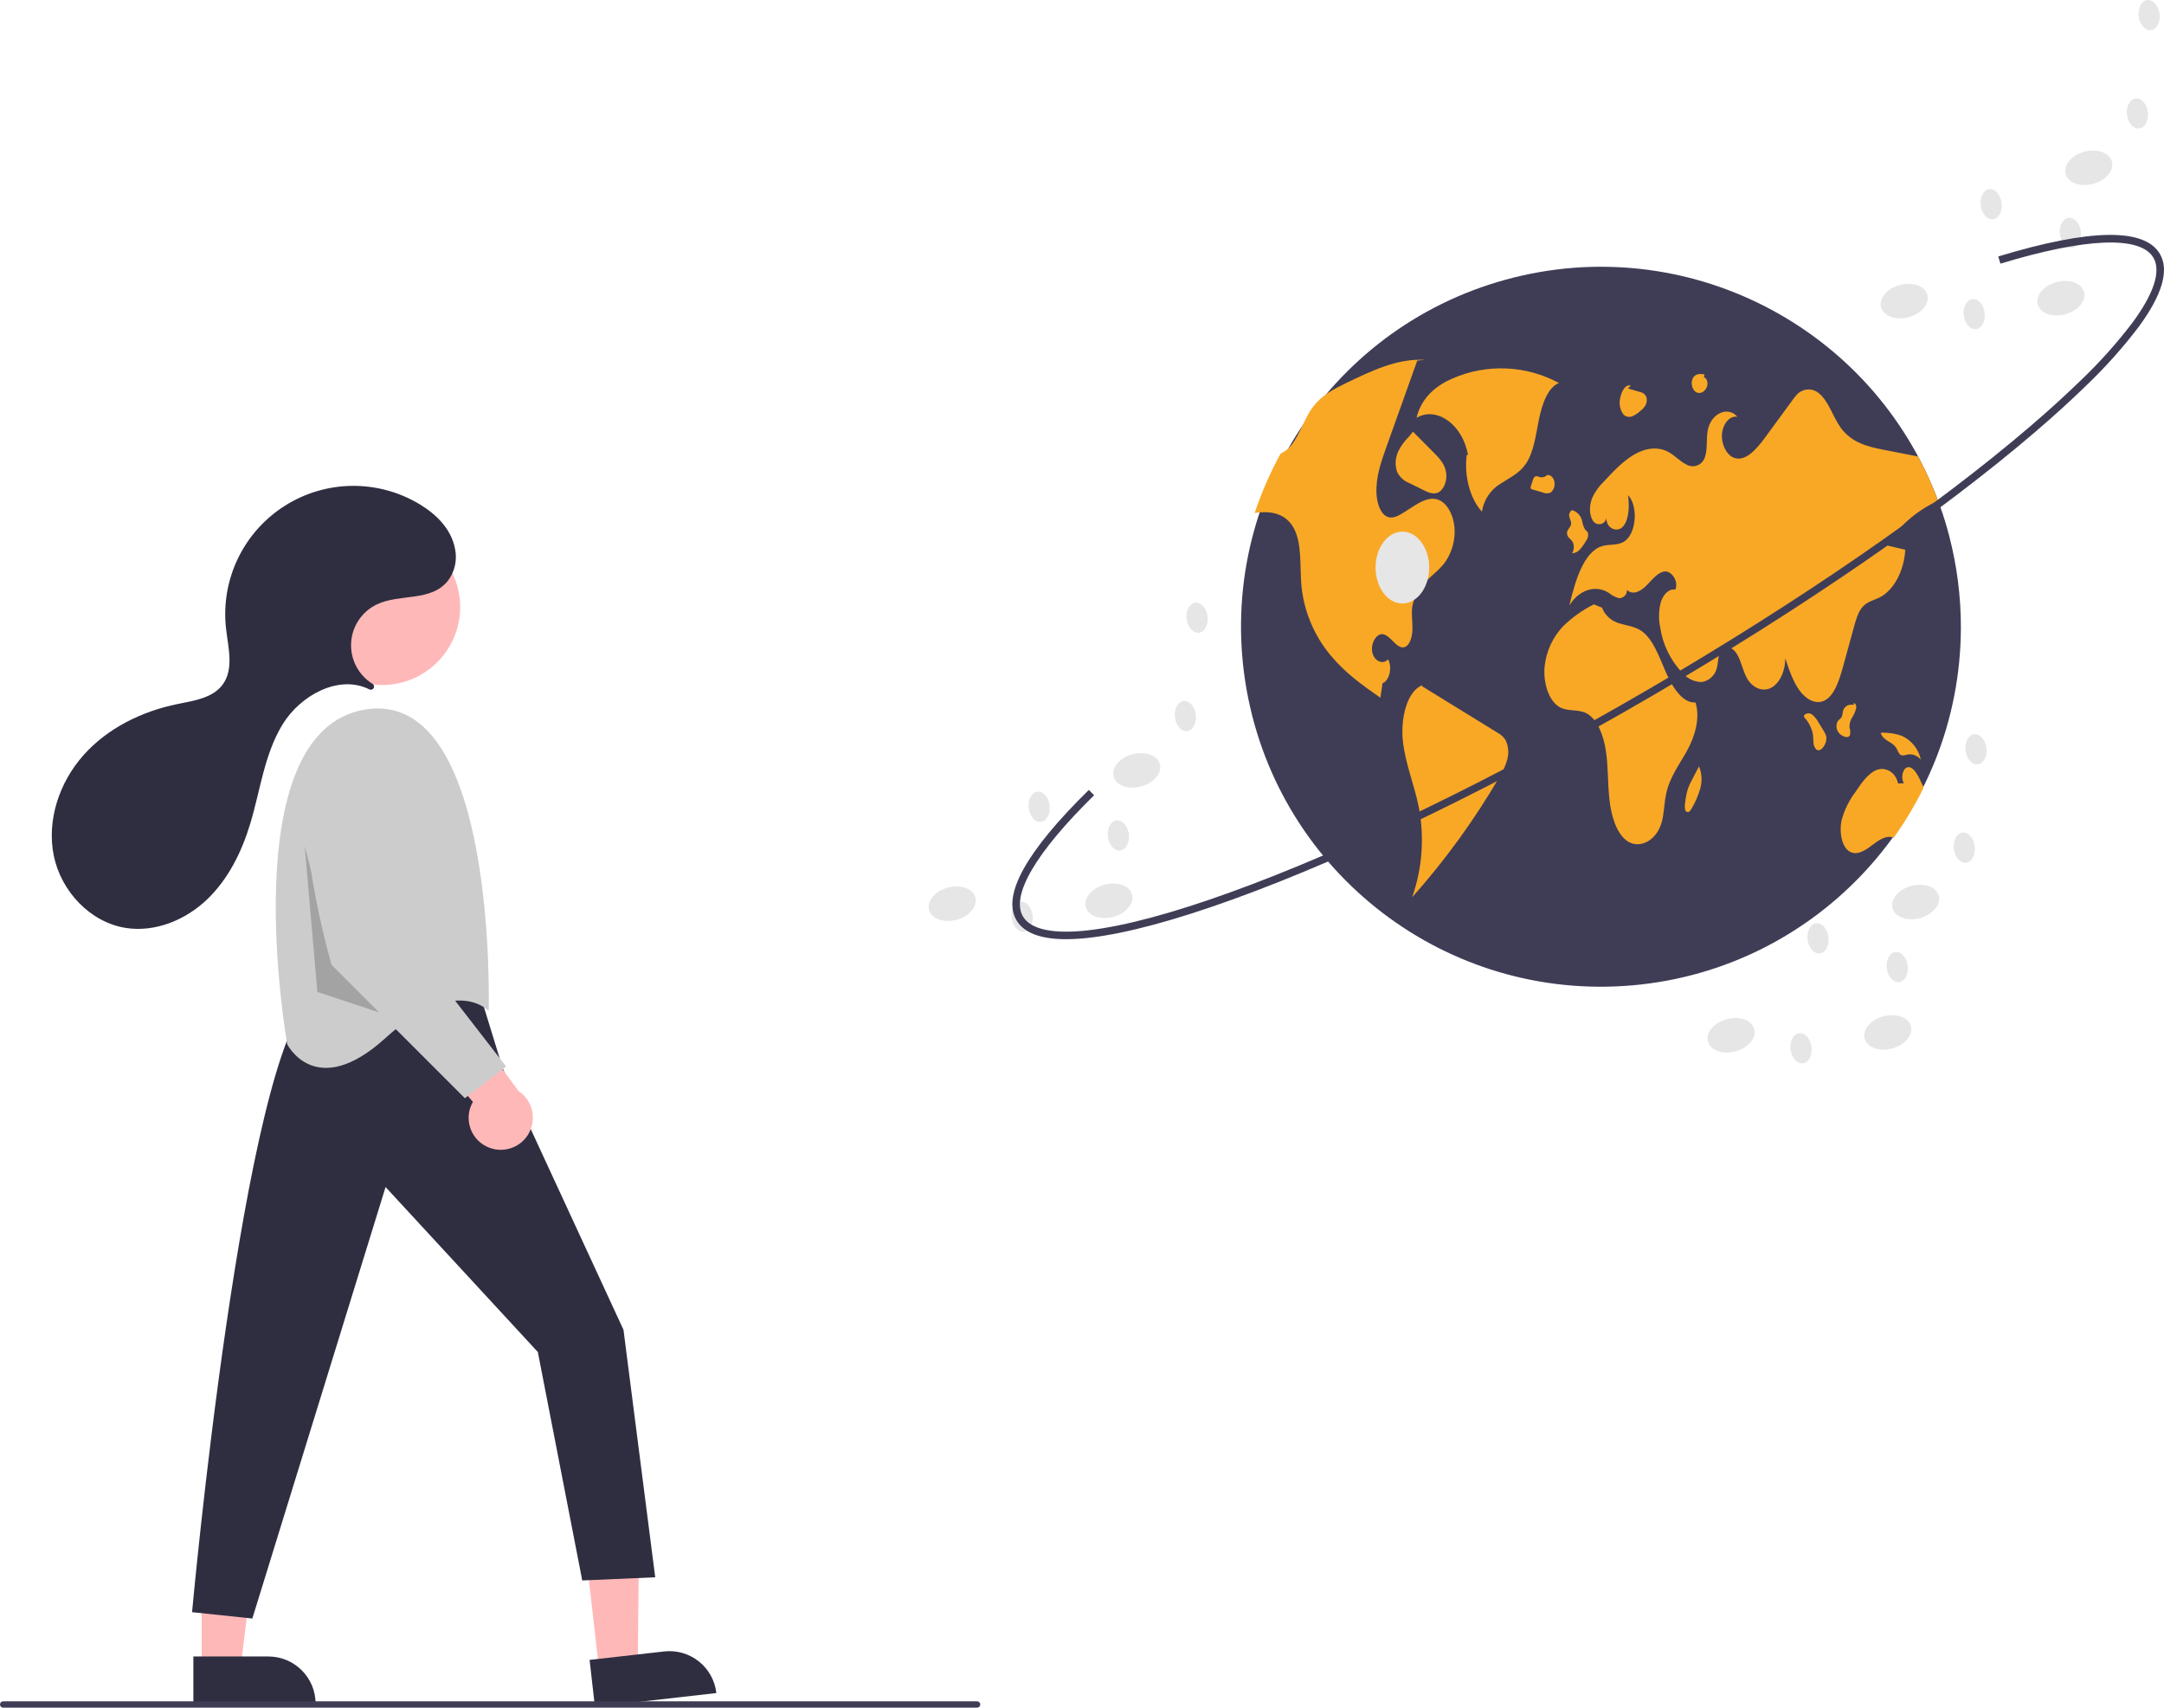
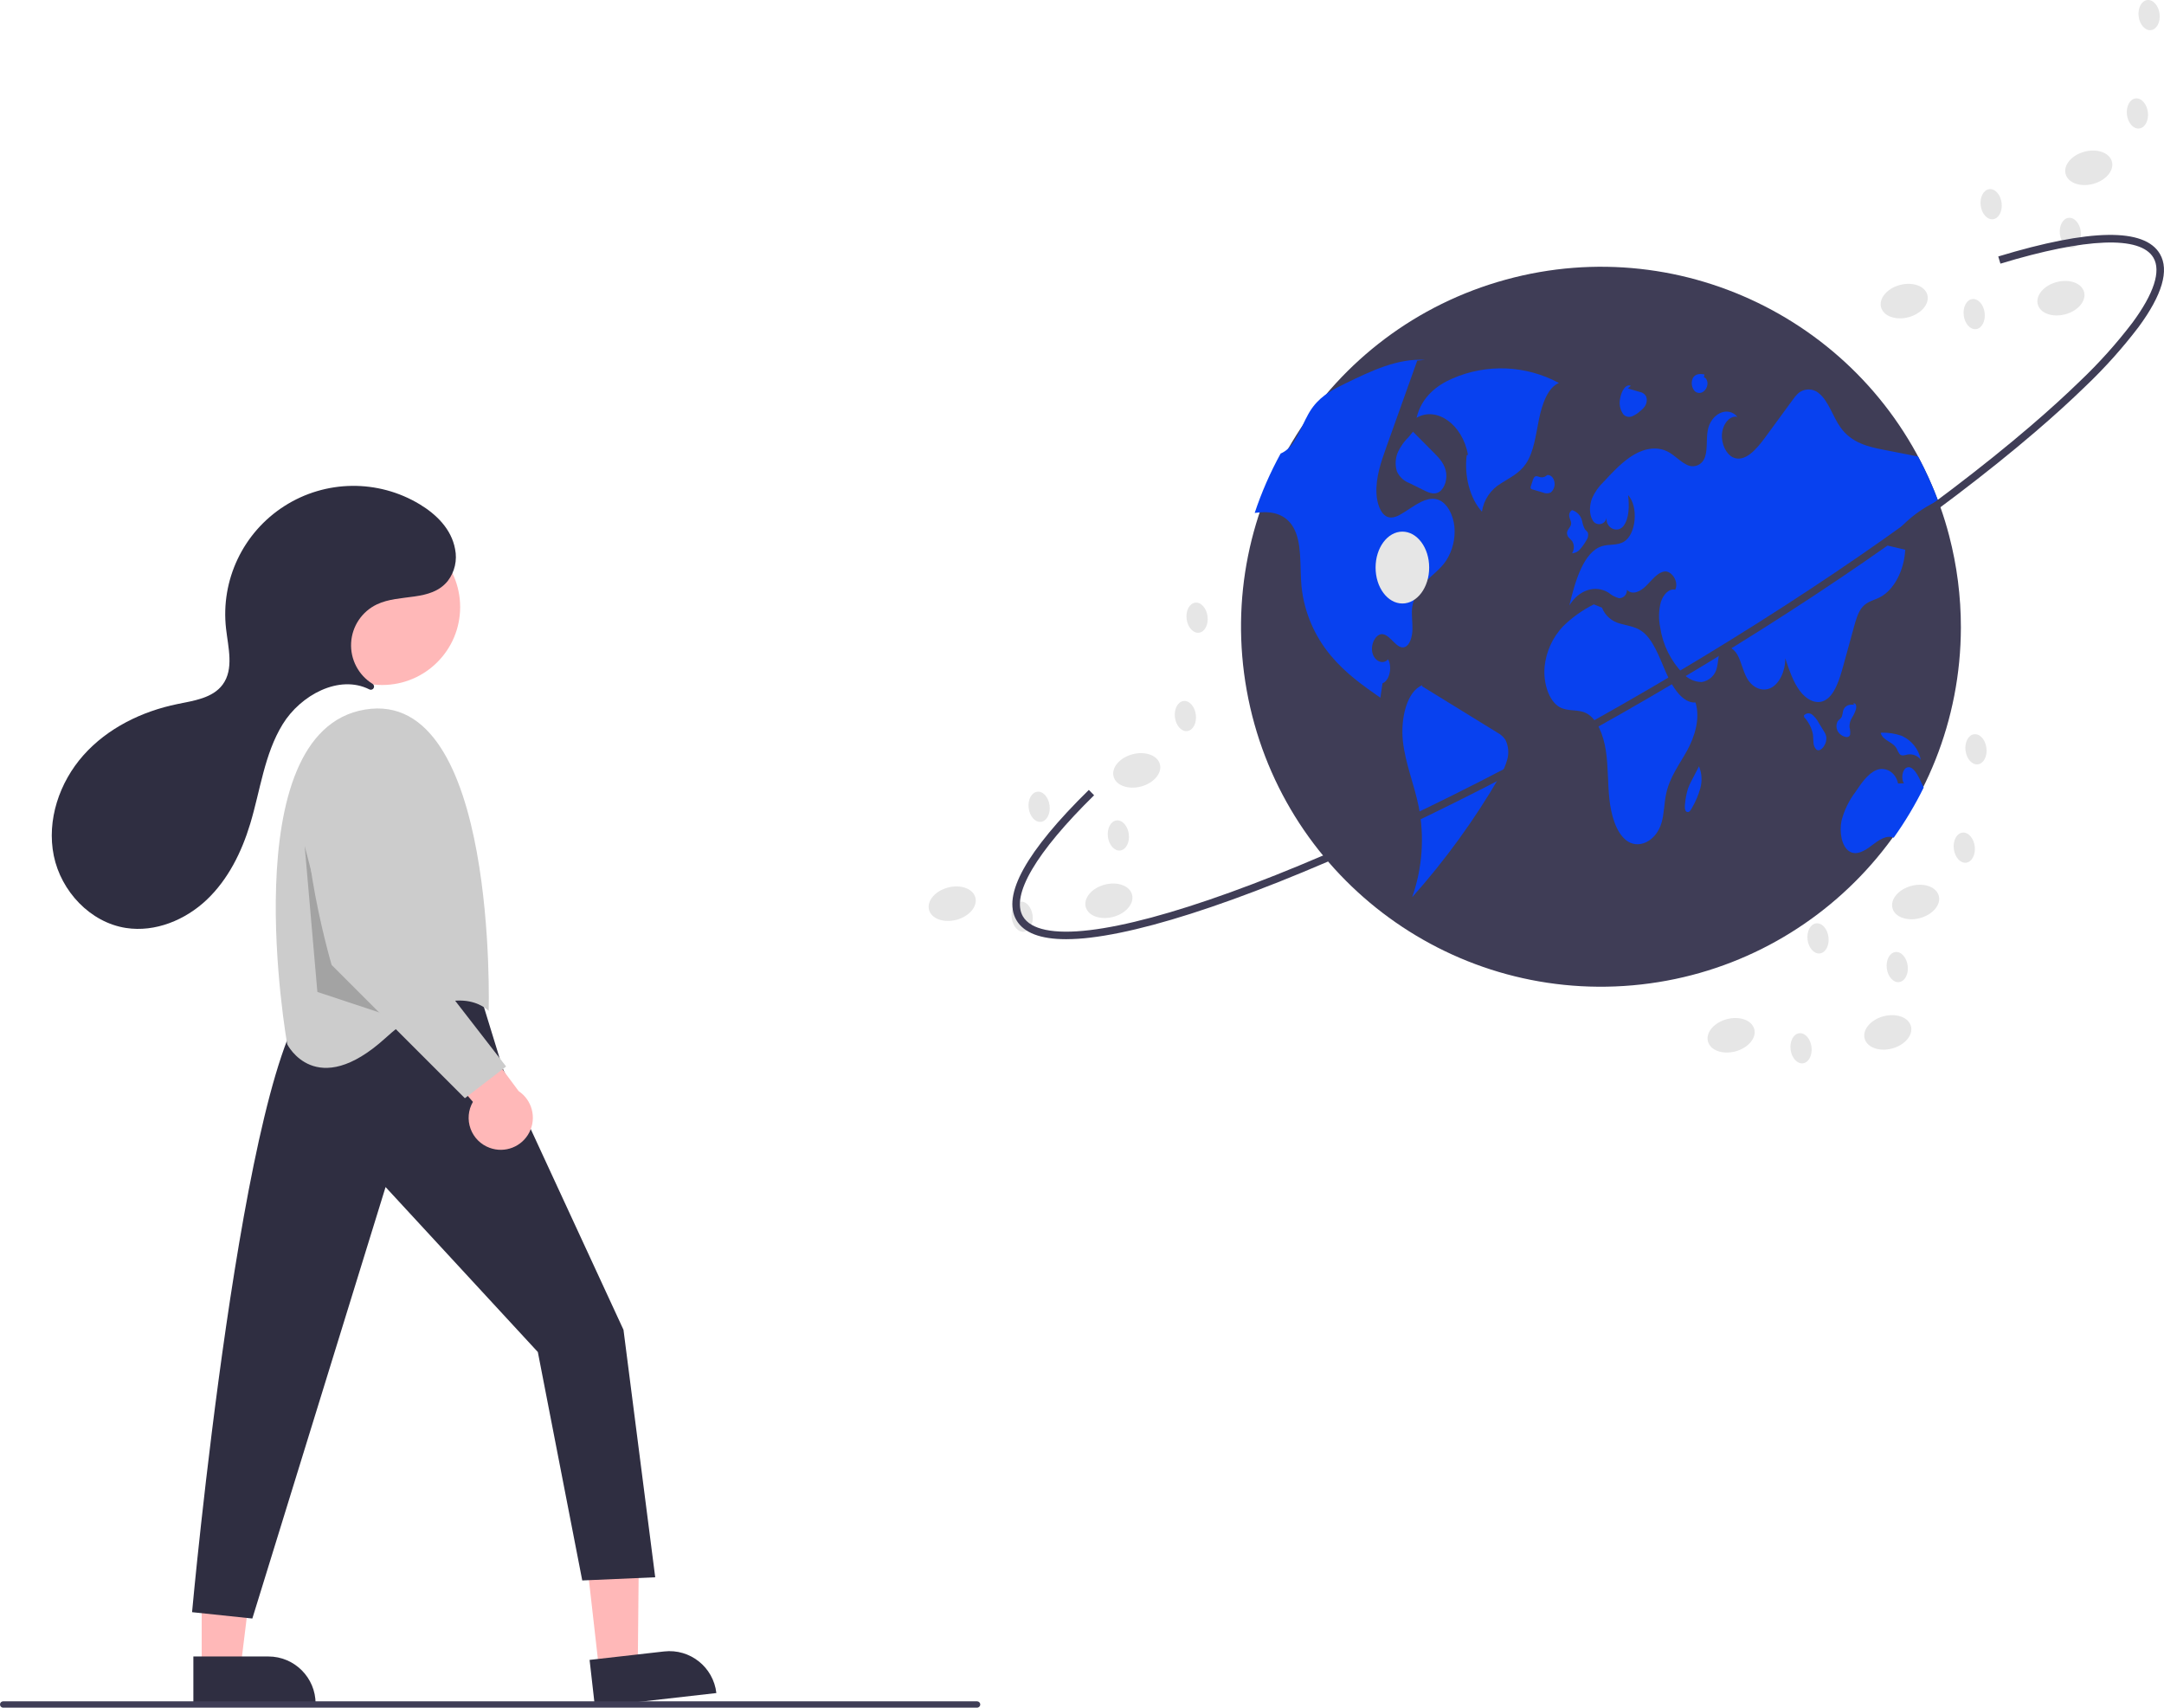
<svg xmlns="http://www.w3.org/2000/svg" data-name="Layer 1" width="682.157" height="538.251" viewBox="0 0 682.157 538.251">
  <polygon points="188.862 526.385 201.044 525.001 201.509 477.358 183.53 479.399 188.862 526.385" fill="#ffb8b8" />
  <path d="M484.742,714.522l-38.285,4.344h0l-1.679-14.792h0l23.493-2.666a14.887,14.887,0,0,1,16.47,13.113h0Z" transform="translate(-258.9217 -180.8744)" fill="#2f2e41" />
  <polygon points="63.582 525.623 75.842 525.623 81.674 478.334 63.58 478.336 63.582 525.623" fill="#ffb8b8" />
  <path d="M358.408,717.88l-38.531.002h0l-.001-14.887h0l23.644-.001A14.887,14.887,0,0,1,358.408,717.88Z" transform="translate(-258.9217 -180.8744)" fill="#2f2e41" />
  <path d="M410.465,495.03l7,22.769,38,82.231,10,78-23,1-14-72-48-52-42,136-19-2s16-176,38-194C357.465,495.03,393.465,478.03,410.465,495.03Z" transform="translate(-258.9217 -180.8744)" fill="#2f2e41" />
  <circle cx="120.492" cy="191.348" r="24.561" fill="#ffb8b8" />
  <path d="M412.965,499.53s3-102-39-95-24.5,105.5-24.5,105.5,9,18,31-2S412.965,499.53,412.965,499.53Z" transform="translate(-258.9217 -180.8744)" fill="#ccc" />
  <polygon points="96.044 266.656 105.927 304.539 120.984 319.597 100.044 312.656 96.044 266.656" opacity="0.2" style="isolation:isolate" />
  <path d="M413.276,542.668a10.056,10.056,0,0,1-5.277-14.488L384.64,501.137l18.414-2.397,19.359,26.048a10.11,10.11,0,0,1-9.137,17.88Z" transform="translate(-258.9217 -180.8744)" fill="#ffb8b8" />
  <path d="M384.835,425.306l2.63,51.724,31,40-13,10-42-42s-15-51-4-66c4.125-5.625,8.672-7.172,12.744-6.908A13.78,13.78,0,0,1,384.835,425.306Z" transform="translate(-258.9217 -180.8744)" fill="#ccc" />
  <path d="M376.493,398.03a1.014,1.014,0,0,0-.143-1.617,14.283,14.283,0,0,1,1.376-25.037c7.221-3.443,17.006-.764,22.344-7.38a12.409,12.409,0,0,0,2.303-10.077c-1.152-6.249-5.849-10.889-11.11-14.07a40.429,40.429,0,0,0-61.089,39.134c.679,6.014,2.535,12.758-1.041,17.641-3.147,4.297-9.088,5.103-14.307,6.171-11.193,2.29-21.992,7.574-29.588,16.108s-11.648,20.508-9.358,31.701,11.478,21.03,22.771,22.765c9.192,1.412,18.683-2.491,25.433-8.888s11.016-15.035,13.708-23.937c3.194-10.565,4.454-21.95,10.221-31.362,5.643-9.21,17.804-15.812,27.335-11.015a1.022,1.022,0,0,0,1.147-.137Z" transform="translate(-258.9217 -180.8744)" fill="#2f2e41" />
  <path d="M566.922,719.126h-307a1,1,0,0,1,0-2h307a1,1,0,0,1,0,2Z" transform="translate(-258.9217 -180.8744)" fill="#3f3d56" />
  <path d="M877.051,378.654a113.455,113.455,0,1,1-7.183-39.952c.247.666.489,1.332.723,2.005v.006q1.571,4.435,2.767,9.036A114.225,114.225,0,0,1,877.051,378.654Z" transform="translate(-258.9217 -180.8744)" fill="#3f3d56" />
-   <path d="M750.335,301.592a38.323,38.323,0,0,0-33.644-1.376c-4.704,2.047-9.657,5.72-11.226,12.351,6.347-3.746,14.562,2.172,16.195,11.666l-.381.105c-.863,6.576,1.063,13.735,4.791,17.812a12.528,12.528,0,0,1,6.013-8.918c2.739-1.801,5.769-3.109,7.86-6.204,2.479-3.669,3.108-9.032,4.092-13.924S746.888,302.955,750.335,301.592Z" transform="translate(-258.9217 -180.8744)" fill="#f9a826" />
-   <path d="M714.808,357.549c-1.758,2.64-4.106,4.296-6.212,6.358a14.301,14.301,0,0,0-4.518,8.446c-.267,2.297.146,4.632.089,6.955-.057,2.322-.831,4.937-2.411,5.514-2.494.901-4.398-3.731-6.961-4.055-2.037-.254-3.871,2.951-3.281,5.73s3.363,4.01,4.956,2.196c1.44,2.418.425,6.802-1.739,7.545-.229,1.523-.457,3.04-.679,4.562-5.47-3.826-10.997-7.716-15.648-13.319a40.429,40.429,0,0,1-9.214-21.778c-.603-6.441.292-13.808-2.665-18.764-2.367-3.966-6.428-4.842-10.083-4.594-.666.044-1.339.121-2.005.203a112.966,112.966,0,0,1,8.179-18.719,8.014,8.014,0,0,0,2.05-1.276c3.401-2.887,4.912-8.731,7.672-12.774q.267-.39.552-.761c2.824-3.687,6.606-5.584,10.261-7.348,8.091-3.928,16.416-7.907,24.957-7.361l-2.43.235q-4.255,11.917-8.516,23.834-.647,1.827-1.307,3.661c-1.612,4.518-3.274,9.328-3.027,14.385.146,2.995,1.187,6.193,3.166,7.221,1.847.952,3.864-.216,5.647-1.371.755-.482,1.504-.965,2.259-1.453,2.71-1.745,5.711-3.534,8.573-2.367,2.621,1.066,4.556,4.626,4.924,8.465A16.924,16.924,0,0,1,714.808,357.549Z" transform="translate(-258.9217 -180.8744)" fill="#f9a826" />
-   <path d="M730.923,411.789q-11.87-7.309-23.741-14.617l.134-.346c-4.92,1.874-6.963,10.62-6.15,17.772s3.57,13.546,4.963,20.515a54.454,54.454,0,0,1-2.053,28.573,234.003,234.003,0,0,0,27.489-37.879,20.265,20.265,0,0,0,2.487-5.514,8.771,8.771,0,0,0-.581-6.238A6.946,6.946,0,0,0,730.923,411.789Z" transform="translate(-258.9217 -180.8744)" fill="#f9a826" />
-   <path d="M699.691,323.145a8.751,8.751,0,0,0-.401,6.364,7.054,7.054,0,0,0,3.941,3.65l4.373,2.167c1.455.721,3.023,1.449,4.505.856,1.789-.716,3.029-3.52,2.708-6.123-.341-2.77-2.088-4.676-3.702-6.298q-3.39-3.406-6.78-6.812l-1.274,1.56A17.009,17.009,0,0,0,699.691,323.145Z" transform="translate(-258.9217 -180.8744)" fill="#f9a826" />
-   <path d="M853.611,352.758q2.951.695,5.901,1.39c-.343,6.644-3.636,12.793-8.052,15.02-1.84.927-3.89,1.269-5.413,3.001-1.377,1.574-2.075,4.023-2.716,6.365q-1.685,6.13-3.37,12.26c-1.206,4.404-2.754,9.296-5.889,10.883-2.69,1.364-5.768-.305-7.837-3.103-2.069-2.798-3.331-6.561-4.556-10.229.076,3.998-1.783,7.919-4.417,9.309-2.64,1.39-5.851.133-7.615-2.97-1.269-2.227-1.796-5.165-3.04-7.424-1.244-2.259-3.852-3.553-5.21-1.434-.895,1.409-.781,3.566-1.225,5.356a5.816,5.816,0,0,1-4.861,4.677,8.105,8.105,0,0,1-5.819-2.659,26.359,26.359,0,0,1-7.228-14.576,17.388,17.388,0,0,1,.203-7.97c.78-2.468,2.665-4.372,4.537-3.902,1.231-2.602-1.199-6.054-3.388-5.749-2.196.305-3.915,2.659-5.717,4.467-1.796,1.808-4.309,3.122-6.117,1.326a2.481,2.481,0,0,1-2.324,2.629q-.098.006-.195.004a8.998,8.998,0,0,1-3.281-1.739c-4.144-2.583-9.404-.869-12.348,4.017,1.84-7.83,4.537-16.816,10.191-18.656,2.31-.755,4.829-.133,7.012-1.44,3.865-2.316,4.645-11.067,1.307-14.677.425,3.414.343,7.399-1.459,9.734-1.802,2.335-5.584.812-5.356-2.64a2.313,2.313,0,0,1-4.302.914c-1.199-1.827-1.098-4.816-.247-6.999a16.487,16.487,0,0,1,3.699-5.254c3.014-3.23,6.073-6.498,9.563-8.528,3.496-2.031,7.532-2.716,11.035-.698,1.847,1.066,3.471,2.843,5.356,3.782a3.969,3.969,0,0,0,5.465-1.28l0-0q.032-.051.062-.104c1.402-2.462.742-6.117,1.263-9.195.933-5.438,6.371-7.983,9.385-4.391-2.253-.577-4.581,2.088-4.861,5.318-.286,3.23,1.345,6.491,3.528,7.469,3.668,1.624,7.259-2.462,10.032-6.244q4.34-5.939,8.693-11.872a14.347,14.347,0,0,1,1.555-1.891,5.002,5.002,0,0,1,6.834-.14c2.932,2.392,4.309,7.297,6.714,10.673,3.49,4.905,8.712,6.098,13.573,7.05q5.435,1.057,10.876,2.126a112.69,112.69,0,0,1,6.314,13.941A38.211,38.211,0,0,0,853.611,352.758Z" transform="translate(-258.9217 -180.8744)" fill="#f9a826" />
-   <path d="M865.325,429.108a113.761,113.761,0,0,1-9.455,15.819c-2.284-.977-4.74.768-6.879,2.405-2.234,1.713-4.918,3.382-7.209,1.821-2.341-1.599-3.097-6.073-2.354-9.62a25.632,25.632,0,0,1,4.391-9.036c1.904-2.843,3.94-5.793,6.587-6.898,2.652-1.104,6.06.457,6.834,4.226l1.878-.064c-1.053-1.447-.501-4.442.914-4.969,1.631-.615,3.046,1.624,4.01,3.604C864.474,427.293,864.912,428.194,865.325,429.108Z" transform="translate(-258.9217 -180.8744)" fill="#f9a826" />
-   <path d="M793.388,402.305c-4.037.254-7.235-4.716-9.36-9.606s-4.064-10.481-7.707-12.97c-2.081-1.422-4.455-1.617-6.712-2.306a8.311,8.311,0,0,1-5.7-5.019l-2.561-1.035a38.461,38.461,0,0,0-9.723,6.933,21.732,21.732,0,0,0-5.794,12.666c-.489,5.126,1.317,10.842,4.693,12.768,2.667,1.522,5.773.563,8.474,1.955,3.376,1.74,5.38,6.796,6.138,11.788s.566,10.179,1.109,15.228,2.039,10.301,5.134,12.888c3.874,3.237,9.558.547,11.296-5.346.852-2.891.823-6.153,1.461-9.153,1.123-5.284,4.153-9.205,6.556-13.54S794.986,407.335,793.388,402.305Z" transform="translate(-258.9217 -180.8744)" fill="#f9a826" />
-   <path d="M753.494,350.378a10.773,10.773,0,0,1,1.051,1.116,3.667,3.667,0,0,1-.065,3.787,3.523,3.523,0,0,0,2.523-1.282,16.214,16.214,0,0,0,1.934-2.725,2.97,2.97,0,0,0,.57-2.377c-.191-.544-.642-.776-.958-1.186a8.058,8.058,0,0,1-.885-2.57,4.635,4.635,0,0,0-3.359-3.54l.202.039a1.919,1.919,0,0,0-.899,2.044c.123.792.631,1.449.581,2.257-.073,1.161-1.233,1.706-1.305,2.868A2.217,2.217,0,0,0,753.494,350.378Z" transform="translate(-258.9217 -180.8744)" fill="#f9a826" />
-   <path d="M746.577,330.643l.018-.004a3.242,3.242,0,0,0,.344-.367Z" transform="translate(-258.9217 -180.8744)" fill="#f9a826" />
-   <path d="M747.787,336.094a3.521,3.521,0,0,0,1.096-3.49c-.293-1.32-1.331-2.208-2.289-1.964a2.333,2.333,0,0,1-2.169.639c-.592-.152-1.242-.545-1.755-.099a2.657,2.657,0,0,0-.598,1.167q-.285.875-.57,1.75a1.104,1.104,0,0,0-.067.663.562.562,0,0,0,.431.343l3.42,1.008A2.947,2.947,0,0,0,747.787,336.094Z" transform="translate(-258.9217 -180.8744)" fill="#f9a826" />
-   <path d="M833.86,411.352q-.79-1.294-1.581-2.589a8.648,8.648,0,0,0-2.083-2.616,1.846,1.846,0,0,0-2.601.23l-0.0 0-.028.034.064.493a11.131,11.131,0,0,1,2.777,5.418c.12.882.078,1.794.184,2.68a3.126,3.126,0,0,0,.976,2.186c.83.554,1.804-.263,2.395-1.26a4.34,4.34,0,0,0,.672-2.763A4.844,4.844,0,0,0,833.86,411.352Z" transform="translate(-258.9217 -180.8744)" fill="#f9a826" />
-   <path d="M842.127,412.475a5.974,5.974,0,0,0-.193-2.409,5.288,5.288,0,0,1,.805-2.998,9.748,9.748,0,0,0,1.254-2.749,2.299,2.299,0,0,0-.06-1.346c-.174-.392-.597-.571-.839-.26l.519.334a4.723,4.723,0,0,0-2.105.102,2.605,2.605,0,0,0-1.595,1.798,11.13,11.13,0,0,1-.418,1.866c-.309.636-.908.848-1.285,1.406a3.361,3.361,0,0,0,.053,3.193,3.727,3.727,0,0,0,2.108,1.658C841.003,413.296,841.837,413.308,842.127,412.475Z" transform="translate(-258.9217 -180.8744)" fill="#f9a826" />
-   <path d="M856.85,416.917a7.243,7.243,0,0,0,.912,1.674c.705.71,1.663.274,2.518.101a4.353,4.353,0,0,1,4.141,1.661,10.541,10.541,0,0,0-6.063-7.564,17.812,17.812,0,0,0-6.235-.975l-.362.093C852.685,414.593,855.582,414.533,856.85,416.917Z" transform="translate(-258.9217 -180.8744)" fill="#f9a826" />
-   <path d="M794.492,422.411l.005.012.105-.203Z" transform="translate(-258.9217 -180.8744)" fill="#f9a826" />
-   <path d="M792.259,426.734a19.84,19.84,0,0,0-1.253,2.753,23.963,23.963,0,0,0-.908,4.71c-.113.908-.148,2.067.42,2.509a.807.807,0,0,0,1.055-.143,4.173,4.173,0,0,0,.765-1.137,26.195,26.195,0,0,0,2.583-6.129,10.666,10.666,0,0,0-.423-6.874Q793.378,424.578,792.259,426.734Z" transform="translate(-258.9217 -180.8744)" fill="#f9a826" />
-   <path d="M770.711,311.552a2.543,2.543,0,0,0,2.74.535,9.05,9.05,0,0,0,2.579-1.703,6.067,6.067,0,0,0,1.563-1.705,3.458,3.458,0,0,0,.32-2.635,2.676,2.676,0,0,0-2.04-1.613q-1.898-.563-3.797-1.126l.915-.825c-.942-.505-1.984.433-2.573,1.594a8.582,8.582,0,0,0-.781,2.404A6.171,6.171,0,0,0,770.711,311.552Z" transform="translate(-258.9217 -180.8744)" fill="#f9a826" />
-   <path d="M793.054,304.052a2.091,2.091,0,0,0,2.849.232,3.185,3.185,0,0,0,1.26-2.27c.09-.995-.403-2.102-1.106-2.188l.161-.932c-1.354-.245-3.021-.294-3.746,1.351A3.861,3.861,0,0,0,793.054,304.052Z" transform="translate(-258.9217 -180.8744)" fill="#f9a826" />
+   <path d="M750.335,301.592a38.323,38.323,0,0,0-33.644-1.376c-4.704,2.047-9.657,5.72-11.226,12.351,6.347-3.746,14.562,2.172,16.195,11.666l-.381.105c-.863,6.576,1.063,13.735,4.791,17.812a12.528,12.528,0,0,1,6.013-8.918c2.739-1.801,5.769-3.109,7.86-6.204,2.479-3.669,3.108-9.032,4.092-13.924S746.888,302.955,750.335,301.592Z" transform="translate(-258.9217 -180.8744)" fill="#0841ef" />
+   <path d="M714.808,357.549c-1.758,2.64-4.106,4.296-6.212,6.358a14.301,14.301,0,0,0-4.518,8.446c-.267,2.297.146,4.632.089,6.955-.057,2.322-.831,4.937-2.411,5.514-2.494.901-4.398-3.731-6.961-4.055-2.037-.254-3.871,2.951-3.281,5.73s3.363,4.01,4.956,2.196c1.44,2.418.425,6.802-1.739,7.545-.229,1.523-.457,3.04-.679,4.562-5.47-3.826-10.997-7.716-15.648-13.319a40.429,40.429,0,0,1-9.214-21.778c-.603-6.441.292-13.808-2.665-18.764-2.367-3.966-6.428-4.842-10.083-4.594-.666.044-1.339.121-2.005.203a112.966,112.966,0,0,1,8.179-18.719,8.014,8.014,0,0,0,2.05-1.276c3.401-2.887,4.912-8.731,7.672-12.774q.267-.39.552-.761c2.824-3.687,6.606-5.584,10.261-7.348,8.091-3.928,16.416-7.907,24.957-7.361l-2.43.235q-4.255,11.917-8.516,23.834-.647,1.827-1.307,3.661c-1.612,4.518-3.274,9.328-3.027,14.385.146,2.995,1.187,6.193,3.166,7.221,1.847.952,3.864-.216,5.647-1.371.755-.482,1.504-.965,2.259-1.453,2.71-1.745,5.711-3.534,8.573-2.367,2.621,1.066,4.556,4.626,4.924,8.465A16.924,16.924,0,0,1,714.808,357.549Z" transform="translate(-258.9217 -180.8744)" fill="#0841ef" />
+   <path d="M730.923,411.789q-11.87-7.309-23.741-14.617l.134-.346c-4.92,1.874-6.963,10.62-6.15,17.772s3.57,13.546,4.963,20.515a54.454,54.454,0,0,1-2.053,28.573,234.003,234.003,0,0,0,27.489-37.879,20.265,20.265,0,0,0,2.487-5.514,8.771,8.771,0,0,0-.581-6.238A6.946,6.946,0,0,0,730.923,411.789Z" transform="translate(-258.9217 -180.8744)" fill="#0841ef" />
+   <path d="M699.691,323.145a8.751,8.751,0,0,0-.401,6.364,7.054,7.054,0,0,0,3.941,3.65l4.373,2.167c1.455.721,3.023,1.449,4.505.856,1.789-.716,3.029-3.52,2.708-6.123-.341-2.77-2.088-4.676-3.702-6.298q-3.39-3.406-6.78-6.812l-1.274,1.56A17.009,17.009,0,0,0,699.691,323.145Z" transform="translate(-258.9217 -180.8744)" fill="#0841ef" />
+   <path d="M853.611,352.758q2.951.695,5.901,1.39c-.343,6.644-3.636,12.793-8.052,15.02-1.84.927-3.89,1.269-5.413,3.001-1.377,1.574-2.075,4.023-2.716,6.365q-1.685,6.13-3.37,12.26c-1.206,4.404-2.754,9.296-5.889,10.883-2.69,1.364-5.768-.305-7.837-3.103-2.069-2.798-3.331-6.561-4.556-10.229.076,3.998-1.783,7.919-4.417,9.309-2.64,1.39-5.851.133-7.615-2.97-1.269-2.227-1.796-5.165-3.04-7.424-1.244-2.259-3.852-3.553-5.21-1.434-.895,1.409-.781,3.566-1.225,5.356a5.816,5.816,0,0,1-4.861,4.677,8.105,8.105,0,0,1-5.819-2.659,26.359,26.359,0,0,1-7.228-14.576,17.388,17.388,0,0,1,.203-7.97c.78-2.468,2.665-4.372,4.537-3.902,1.231-2.602-1.199-6.054-3.388-5.749-2.196.305-3.915,2.659-5.717,4.467-1.796,1.808-4.309,3.122-6.117,1.326a2.481,2.481,0,0,1-2.324,2.629q-.098.006-.195.004a8.998,8.998,0,0,1-3.281-1.739c-4.144-2.583-9.404-.869-12.348,4.017,1.84-7.83,4.537-16.816,10.191-18.656,2.31-.755,4.829-.133,7.012-1.44,3.865-2.316,4.645-11.067,1.307-14.677.425,3.414.343,7.399-1.459,9.734-1.802,2.335-5.584.812-5.356-2.64a2.313,2.313,0,0,1-4.302.914c-1.199-1.827-1.098-4.816-.247-6.999a16.487,16.487,0,0,1,3.699-5.254c3.014-3.23,6.073-6.498,9.563-8.528,3.496-2.031,7.532-2.716,11.035-.698,1.847,1.066,3.471,2.843,5.356,3.782a3.969,3.969,0,0,0,5.465-1.28l0-0q.032-.051.062-.104c1.402-2.462.742-6.117,1.263-9.195.933-5.438,6.371-7.983,9.385-4.391-2.253-.577-4.581,2.088-4.861,5.318-.286,3.23,1.345,6.491,3.528,7.469,3.668,1.624,7.259-2.462,10.032-6.244q4.34-5.939,8.693-11.872a14.347,14.347,0,0,1,1.555-1.891,5.002,5.002,0,0,1,6.834-.14c2.932,2.392,4.309,7.297,6.714,10.673,3.49,4.905,8.712,6.098,13.573,7.05q5.435,1.057,10.876,2.126a112.69,112.69,0,0,1,6.314,13.941A38.211,38.211,0,0,0,853.611,352.758Z" transform="translate(-258.9217 -180.8744)" fill="#0841ef" />
+   <path d="M865.325,429.108a113.761,113.761,0,0,1-9.455,15.819c-2.284-.977-4.74.768-6.879,2.405-2.234,1.713-4.918,3.382-7.209,1.821-2.341-1.599-3.097-6.073-2.354-9.62a25.632,25.632,0,0,1,4.391-9.036c1.904-2.843,3.94-5.793,6.587-6.898,2.652-1.104,6.06.457,6.834,4.226l1.878-.064c-1.053-1.447-.501-4.442.914-4.969,1.631-.615,3.046,1.624,4.01,3.604C864.474,427.293,864.912,428.194,865.325,429.108Z" transform="translate(-258.9217 -180.8744)" fill="#0841ef" />
+   <path d="M793.388,402.305c-4.037.254-7.235-4.716-9.36-9.606s-4.064-10.481-7.707-12.97c-2.081-1.422-4.455-1.617-6.712-2.306a8.311,8.311,0,0,1-5.7-5.019l-2.561-1.035a38.461,38.461,0,0,0-9.723,6.933,21.732,21.732,0,0,0-5.794,12.666c-.489,5.126,1.317,10.842,4.693,12.768,2.667,1.522,5.773.563,8.474,1.955,3.376,1.74,5.38,6.796,6.138,11.788s.566,10.179,1.109,15.228,2.039,10.301,5.134,12.888c3.874,3.237,9.558.547,11.296-5.346.852-2.891.823-6.153,1.461-9.153,1.123-5.284,4.153-9.205,6.556-13.54S794.986,407.335,793.388,402.305Z" transform="translate(-258.9217 -180.8744)" fill="#0841ef" />
+   <path d="M753.494,350.378a10.773,10.773,0,0,1,1.051,1.116,3.667,3.667,0,0,1-.065,3.787,3.523,3.523,0,0,0,2.523-1.282,16.214,16.214,0,0,0,1.934-2.725,2.97,2.97,0,0,0,.57-2.377c-.191-.544-.642-.776-.958-1.186a8.058,8.058,0,0,1-.885-2.57,4.635,4.635,0,0,0-3.359-3.54l.202.039a1.919,1.919,0,0,0-.899,2.044c.123.792.631,1.449.581,2.257-.073,1.161-1.233,1.706-1.305,2.868A2.217,2.217,0,0,0,753.494,350.378Z" transform="translate(-258.9217 -180.8744)" fill="#0841ef" />
+   <path d="M746.577,330.643l.018-.004a3.242,3.242,0,0,0,.344-.367Z" transform="translate(-258.9217 -180.8744)" fill="#0841ef" />
+   <path d="M747.787,336.094a3.521,3.521,0,0,0,1.096-3.49c-.293-1.32-1.331-2.208-2.289-1.964a2.333,2.333,0,0,1-2.169.639c-.592-.152-1.242-.545-1.755-.099a2.657,2.657,0,0,0-.598,1.167q-.285.875-.57,1.75a1.104,1.104,0,0,0-.067.663.562.562,0,0,0,.431.343l3.42,1.008A2.947,2.947,0,0,0,747.787,336.094Z" transform="translate(-258.9217 -180.8744)" fill="#0841ef" />
+   <path d="M833.86,411.352q-.79-1.294-1.581-2.589a8.648,8.648,0,0,0-2.083-2.616,1.846,1.846,0,0,0-2.601.23l-0.0 0-.028.034.064.493a11.131,11.131,0,0,1,2.777,5.418c.12.882.078,1.794.184,2.68a3.126,3.126,0,0,0,.976,2.186c.83.554,1.804-.263,2.395-1.26a4.34,4.34,0,0,0,.672-2.763A4.844,4.844,0,0,0,833.86,411.352Z" transform="translate(-258.9217 -180.8744)" fill="#0841ef" />
+   <path d="M842.127,412.475a5.974,5.974,0,0,0-.193-2.409,5.288,5.288,0,0,1,.805-2.998,9.748,9.748,0,0,0,1.254-2.749,2.299,2.299,0,0,0-.06-1.346c-.174-.392-.597-.571-.839-.26l.519.334a4.723,4.723,0,0,0-2.105.102,2.605,2.605,0,0,0-1.595,1.798,11.13,11.13,0,0,1-.418,1.866c-.309.636-.908.848-1.285,1.406a3.361,3.361,0,0,0,.053,3.193,3.727,3.727,0,0,0,2.108,1.658C841.003,413.296,841.837,413.308,842.127,412.475Z" transform="translate(-258.9217 -180.8744)" fill="#0841ef" />
+   <path d="M856.85,416.917a7.243,7.243,0,0,0,.912,1.674c.705.71,1.663.274,2.518.101a4.353,4.353,0,0,1,4.141,1.661,10.541,10.541,0,0,0-6.063-7.564,17.812,17.812,0,0,0-6.235-.975l-.362.093C852.685,414.593,855.582,414.533,856.85,416.917Z" transform="translate(-258.9217 -180.8744)" fill="#0841ef" />
+   <path d="M794.492,422.411l.005.012.105-.203Z" transform="translate(-258.9217 -180.8744)" fill="#0841ef" />
+   <path d="M792.259,426.734a19.84,19.84,0,0,0-1.253,2.753,23.963,23.963,0,0,0-.908,4.71c-.113.908-.148,2.067.42,2.509a.807.807,0,0,0,1.055-.143,4.173,4.173,0,0,0,.765-1.137,26.195,26.195,0,0,0,2.583-6.129,10.666,10.666,0,0,0-.423-6.874Q793.378,424.578,792.259,426.734Z" transform="translate(-258.9217 -180.8744)" fill="#0841ef" />
+   <path d="M770.711,311.552a2.543,2.543,0,0,0,2.74.535,9.05,9.05,0,0,0,2.579-1.703,6.067,6.067,0,0,0,1.563-1.705,3.458,3.458,0,0,0,.32-2.635,2.676,2.676,0,0,0-2.04-1.613q-1.898-.563-3.797-1.126l.915-.825c-.942-.505-1.984.433-2.573,1.594a8.582,8.582,0,0,0-.781,2.404A6.171,6.171,0,0,0,770.711,311.552Z" transform="translate(-258.9217 -180.8744)" fill="#0841ef" />
+   <path d="M793.054,304.052a2.091,2.091,0,0,0,2.849.232,3.185,3.185,0,0,0,1.26-2.27c.09-.995-.403-2.102-1.106-2.188l.161-.932c-1.354-.245-3.021-.294-3.746,1.351A3.861,3.861,0,0,0,793.054,304.052Z" transform="translate(-258.9217 -180.8744)" fill="#0841ef" />
  <ellipse cx="442.072" cy="178.894" rx="8.447" ry="11.327" fill="#e6e6e6" />
  <ellipse cx="854.01" cy="506.281" rx="7.557" ry="5.257" transform="translate(-360.4477 55.95466) rotate(-14.91271)" fill="#e6e6e6" />
  <ellipse cx="804.613" cy="507.196" rx="7.557" ry="5.257" transform="matrix(0.96632, -0.25735, 0.25735, 0.96632, -362.3469, 43.27341)" fill="#e6e6e6" />
  <ellipse cx="862.785" cy="465.184" rx="7.557" ry="5.257" transform="translate(-349.5759 56.82874) rotate(-14.91271)" fill="#e6e6e6" />
  <ellipse cx="878.119" cy="448.054" rx="3.322" ry="4.776" transform="translate(-307.3788 -69.42422) rotate(-7.0677)" fill="#e6e6e6" />
  <ellipse cx="881.808" cy="417.049" rx="3.322" ry="4.776" transform="translate(-303.5358 -69.20601) rotate(-7.0677)" fill="#e6e6e6" />
  <ellipse cx="832.015" cy="476.653" rx="3.322" ry="4.776" transform="translate(-311.2479 -74.87966) rotate(-7.0677)" fill="#e6e6e6" />
  <ellipse cx="856.989" cy="485.692" rx="3.322" ry="4.776" transform="translate(-312.1703 -71.73819) rotate(-7.0677)" fill="#e6e6e6" />
  <ellipse cx="826.666" cy="511.294" rx="3.322" ry="4.776" transform="translate(-315.5509 -75.27458) rotate(-7.0677)" fill="#e6e6e6" />
  <ellipse cx="608.48" cy="464.799" rx="7.557" ry="5.257" transform="translate(-358.0422 -8.62878) rotate(-14.91271)" fill="#e6e6e6" />
  <ellipse cx="559.084" cy="465.714" rx="7.557" ry="5.257" transform="translate(-359.9414 -21.31002) rotate(-14.91271)" fill="#e6e6e6" />
  <ellipse cx="617.256" cy="423.702" rx="7.557" ry="5.257" transform="matrix(0.96632, -0.25735, 0.25735, 0.96632, -347.1704, -7.75469)" fill="#e6e6e6" />
  <ellipse cx="632.59" cy="406.573" rx="3.322" ry="4.776" transform="translate(-304.1404 -99.94986) rotate(-7.0677)" fill="#e6e6e6" />
  <ellipse cx="636.278" cy="375.567" rx="3.322" ry="4.776" transform="translate(-300.2975 -99.73165) rotate(-7.0677)" fill="#e6e6e6" />
  <ellipse cx="586.486" cy="435.171" rx="3.322" ry="4.776" transform="translate(-308.0096 -105.4053) rotate(-7.0677)" fill="#e6e6e6" />
  <ellipse cx="611.459" cy="444.21" rx="3.322" ry="4.776" transform="translate(-308.932 -102.2638) rotate(-7.0677)" fill="#e6e6e6" />
  <ellipse cx="581.137" cy="469.813" rx="3.322" ry="4.776" transform="translate(-312.3126 -105.8002) rotate(-7.0677)" fill="#e6e6e6" />
  <ellipse cx="908.586" cy="274.864" rx="7.557" ry="5.257" transform="translate(-299.055 62.20536) rotate(-14.91271)" fill="#e6e6e6" />
  <ellipse cx="859.19" cy="275.779" rx="7.557" ry="5.257" transform="translate(-300.9542 49.52411) rotate(-14.91271)" fill="#e6e6e6" />
  <ellipse cx="917.361" cy="233.767" rx="7.557" ry="5.257" transform="matrix(0.96632, -0.25735, 0.25735, 0.96632, -288.1832, 63.07944)" fill="#e6e6e6" />
  <ellipse cx="932.696" cy="216.637" rx="3.322" ry="4.776" transform="translate(-278.49 -64.46748) rotate(-7.0677)" fill="#e6e6e6" />
  <ellipse cx="936.384" cy="185.632" rx="3.322" ry="4.776" transform="translate(-274.647 -64.24926) rotate(-7.0677)" fill="#e6e6e6" />
  <ellipse cx="886.592" cy="245.236" rx="3.322" ry="4.776" transform="translate(-282.3592 -69.92291) rotate(-7.0677)" fill="#e6e6e6" />
  <ellipse cx="911.565" cy="254.275" rx="3.322" ry="4.776" transform="translate(-283.2816 -66.78145) rotate(-7.0677)" fill="#e6e6e6" />
  <ellipse cx="881.243" cy="279.877" rx="3.322" ry="4.776" transform="translate(-286.6622 -70.31783) rotate(-7.0677)" fill="#e6e6e6" />
  <path d="M594.991,476.906c-8.082,0-13.336-2.008-15.661-6-4.586-7.872,3.095-21.685,22.827-41.055l1.658,1.688c-18.33,17.993-26.299,31.551-22.441,38.176,2.442,4.19,9.708,5.692,21.019,4.341,11.228-1.34,26.108-5.336,44.227-11.874,37.301-13.462,84.099-36.169,131.773-63.94,47.673-27.77,90.51-57.276,120.622-83.083,5.784-4.958,11.033-9.727,15.601-14.175a155.354,155.354,0,0,0,16.545-18.439c6.754-9.171,9.034-16.233,6.592-20.424-4.078-7-21.208-6.342-48.237,1.856l-.686-2.265c28.999-8.794,46.148-9.058,50.968-.782,2.995,5.142.73,12.886-6.731,23.019a157.689,157.689,0,0,1-16.8,18.731c-4.604,4.483-9.89,9.286-15.712,14.276-30.217,25.898-73.178,55.492-120.97,83.331-47.794,27.841-94.729,50.613-132.161,64.122-18.287,6.6-33.343,10.637-44.75,11.998A65.227,65.227,0,0,1,594.991,476.906Z" transform="translate(-258.9217 -180.8744)" fill="#3f3d56" />
</svg>
